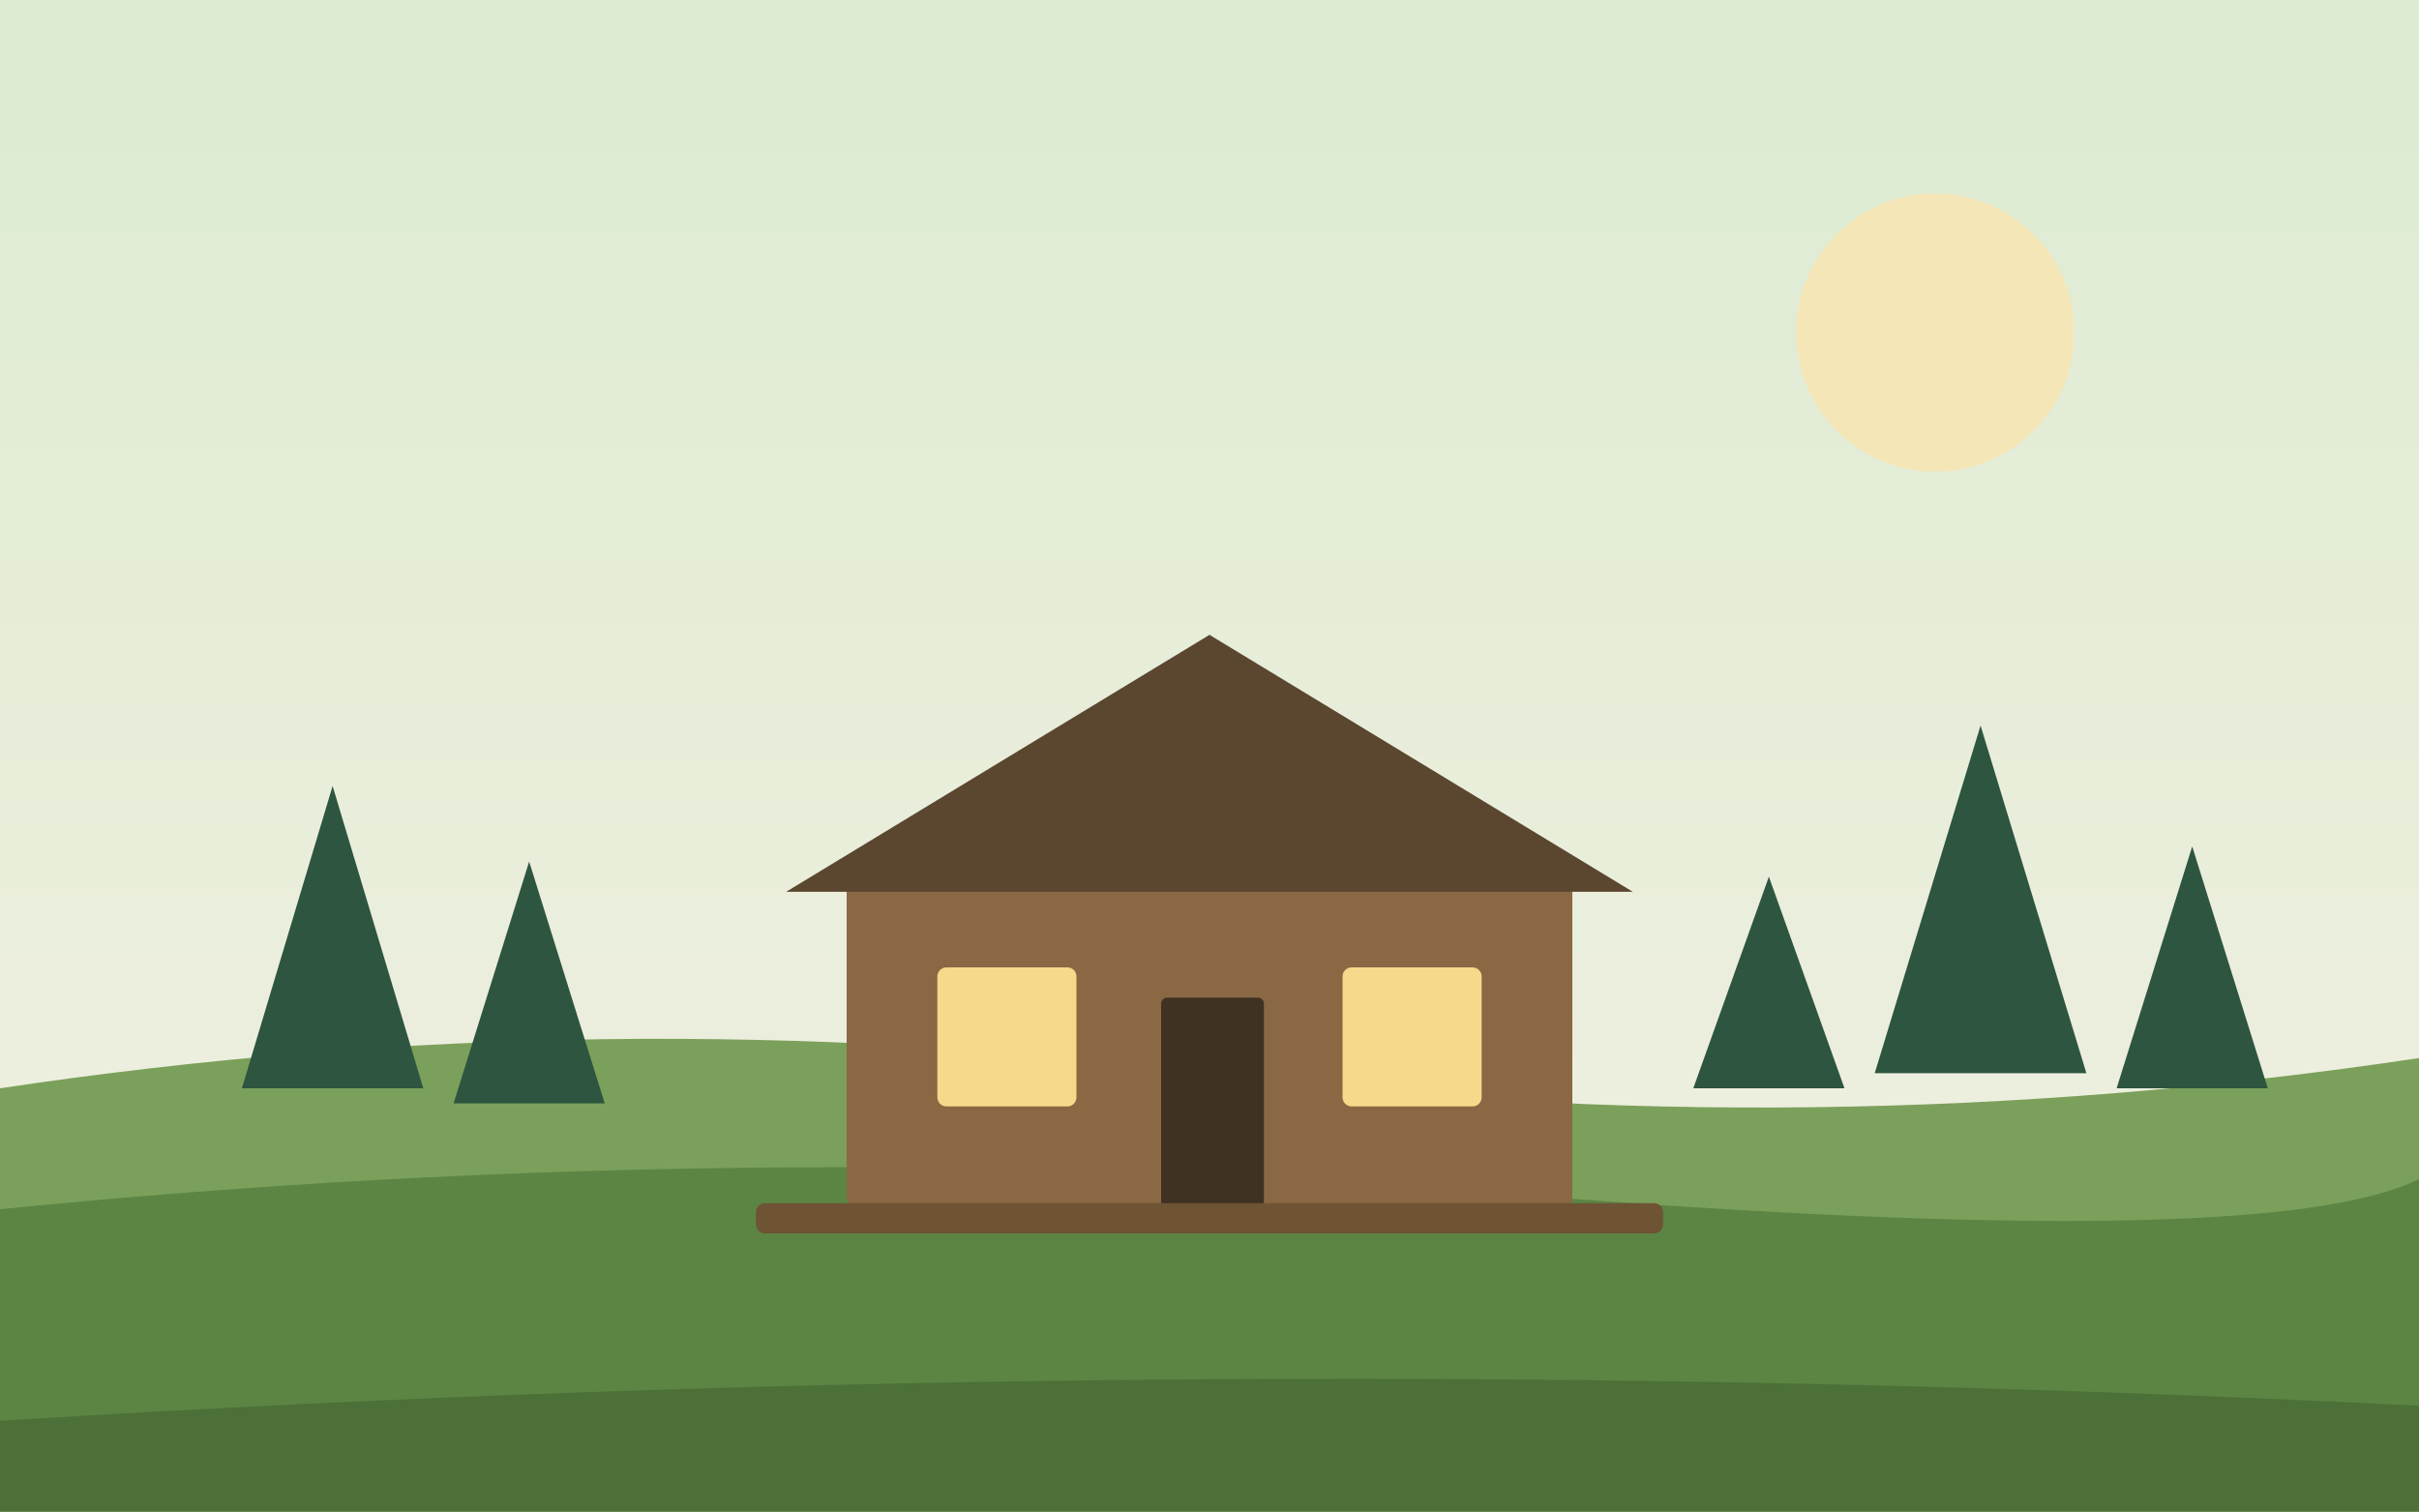
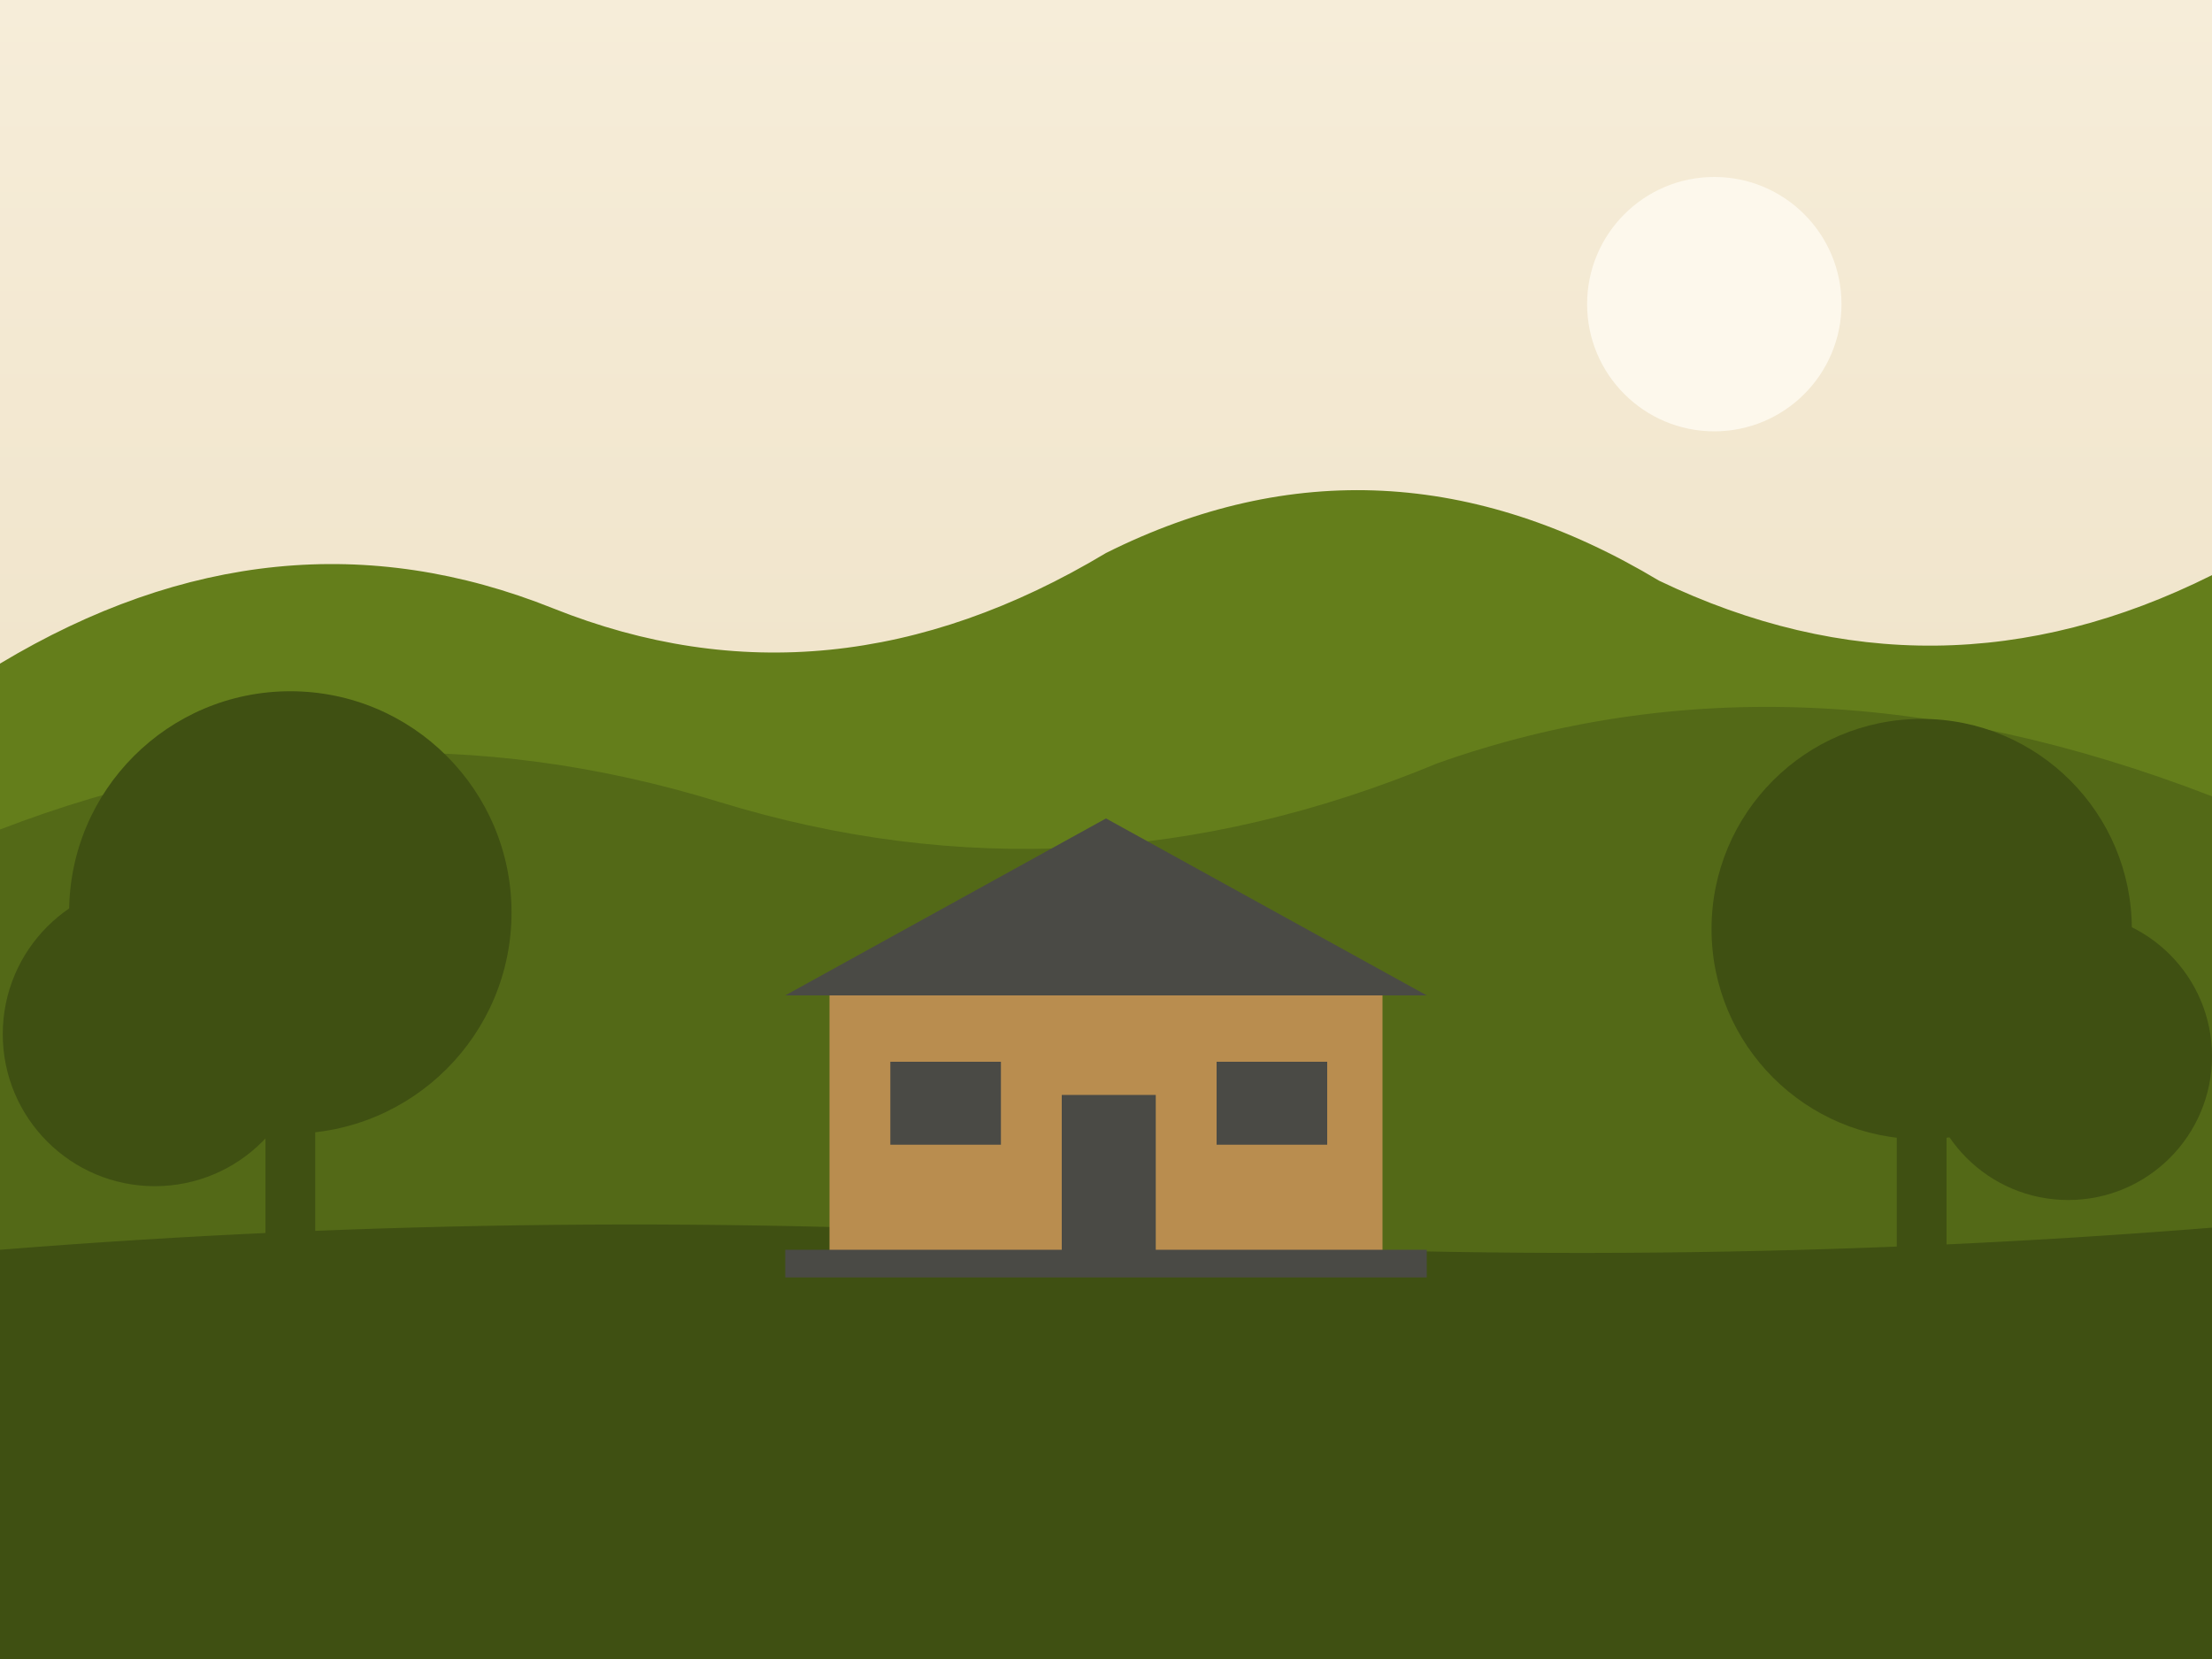
- <svg xmlns="http://www.w3.org/2000/svg" viewBox="0 0 800 500">
+ <svg xmlns="http://www.w3.org/2000/svg" viewBox="0 0 800 600" role="img" aria-hidden="true">
  <defs>
    <linearGradient id="sky" x1="0" y1="0" x2="0" y2="1">
-       <stop offset="0" stop-color="#dcebd2" />
-       <stop offset="1" stop-color="#f3f0e2" />
+       <stop offset="0" stop-color="#f6edd9" />
+       <stop offset="1" stop-color="#e9d9b8" />
    </linearGradient>
  </defs>
-   <rect width="800" height="500" fill="url(#sky)" />
-   <circle cx="640" cy="110" r="46" fill="#f5e6b8" />
-   <path d="M0 360 Q200 330 400 355 T800 350 V500 H0 Z" fill="#7ba05b" />
-   <path d="M0 400 Q250 375 500 395 T800 390 V500 H0 Z" fill="#5c8544" />
-   <g fill="#2e5540">
-     <path d="M80 360 L110 260 L140 360 Z" />
-     <path d="M150 365 L175 285 L200 365 Z" />
-     <path d="M620 355 L655 240 L690 355 Z" />
-     <path d="M700 360 L725 280 L750 360 Z" />
-     <path d="M560 360 L585 290 L610 360 Z" />
+   <rect width="800" height="600" fill="url(#sky)" />
+   <circle cx="620" cy="110" r="46" fill="#fdf8ec" />
+   <path d="M0 240 Q100 180 200 220 Q300 260 400 200 Q500 150 600 210 Q700 258 800 208 L800 430 L0 430 Z" fill="#647e1b" />
+   <path d="M0 300 Q130 250 260 290 Q390 330 520 276 Q650 230 800 288 L800 460 L0 460 Z" fill="#536917" />
+   <path d="M0 452 Q200 436 400 448 Q600 460 800 444 L800 600 L0 600 Z" fill="#3f5012" />
+   <g>
+     <rect x="300" y="360" width="200" height="95" fill="#b98d4f" />
+     <polygon points="284,360 400,296 516,360" fill="#4a4a45" />
+     <rect x="322" y="384" width="40" height="30" fill="#4a4a45" />
+     <rect x="440" y="384" width="40" height="30" fill="#4a4a45" />
+     <rect x="384" y="396" width="34" height="59" fill="#4a4a45" />
+     <rect x="284" y="452" width="232" height="10" fill="#4a4a45" />
  </g>
-   <g>
-     <rect x="280" y="290" width="240" height="110" rx="4" fill="#8a6844" />
-     <path d="M260 295 L400 210 L540 295 Z" fill="#5b4630" />
-     <rect x="310" y="320" width="46" height="46" rx="3" fill="#f6d98a" />
-     <rect x="444" y="320" width="46" height="46" rx="3" fill="#f6d98a" />
-     <rect x="384" y="330" width="34" height="70" rx="2" fill="#3f3222" />
-     <rect x="250" y="398" width="300" height="10" rx="3" fill="#6e5334" />
+   <g fill="#3f5012">
+     <circle cx="105" cy="330" r="80" />
+     <circle cx="56" cy="374" r="55" />
+     <rect x="96" y="386" width="18" height="106" />
+     <circle cx="695" cy="336" r="76" />
+     <circle cx="748" cy="382" r="52" />
+     <rect x="686" y="390" width="18" height="102" />
  </g>
-   <path d="M0 470 Q400 445 800 465 V500 H0 Z" fill="#4c7038" />
+   <g fill="#536917">
+     <circle cx="230" cy="400" r="36" />
+     <circle cx="574" cy="404" r="34" />
+   </g>
</svg>
